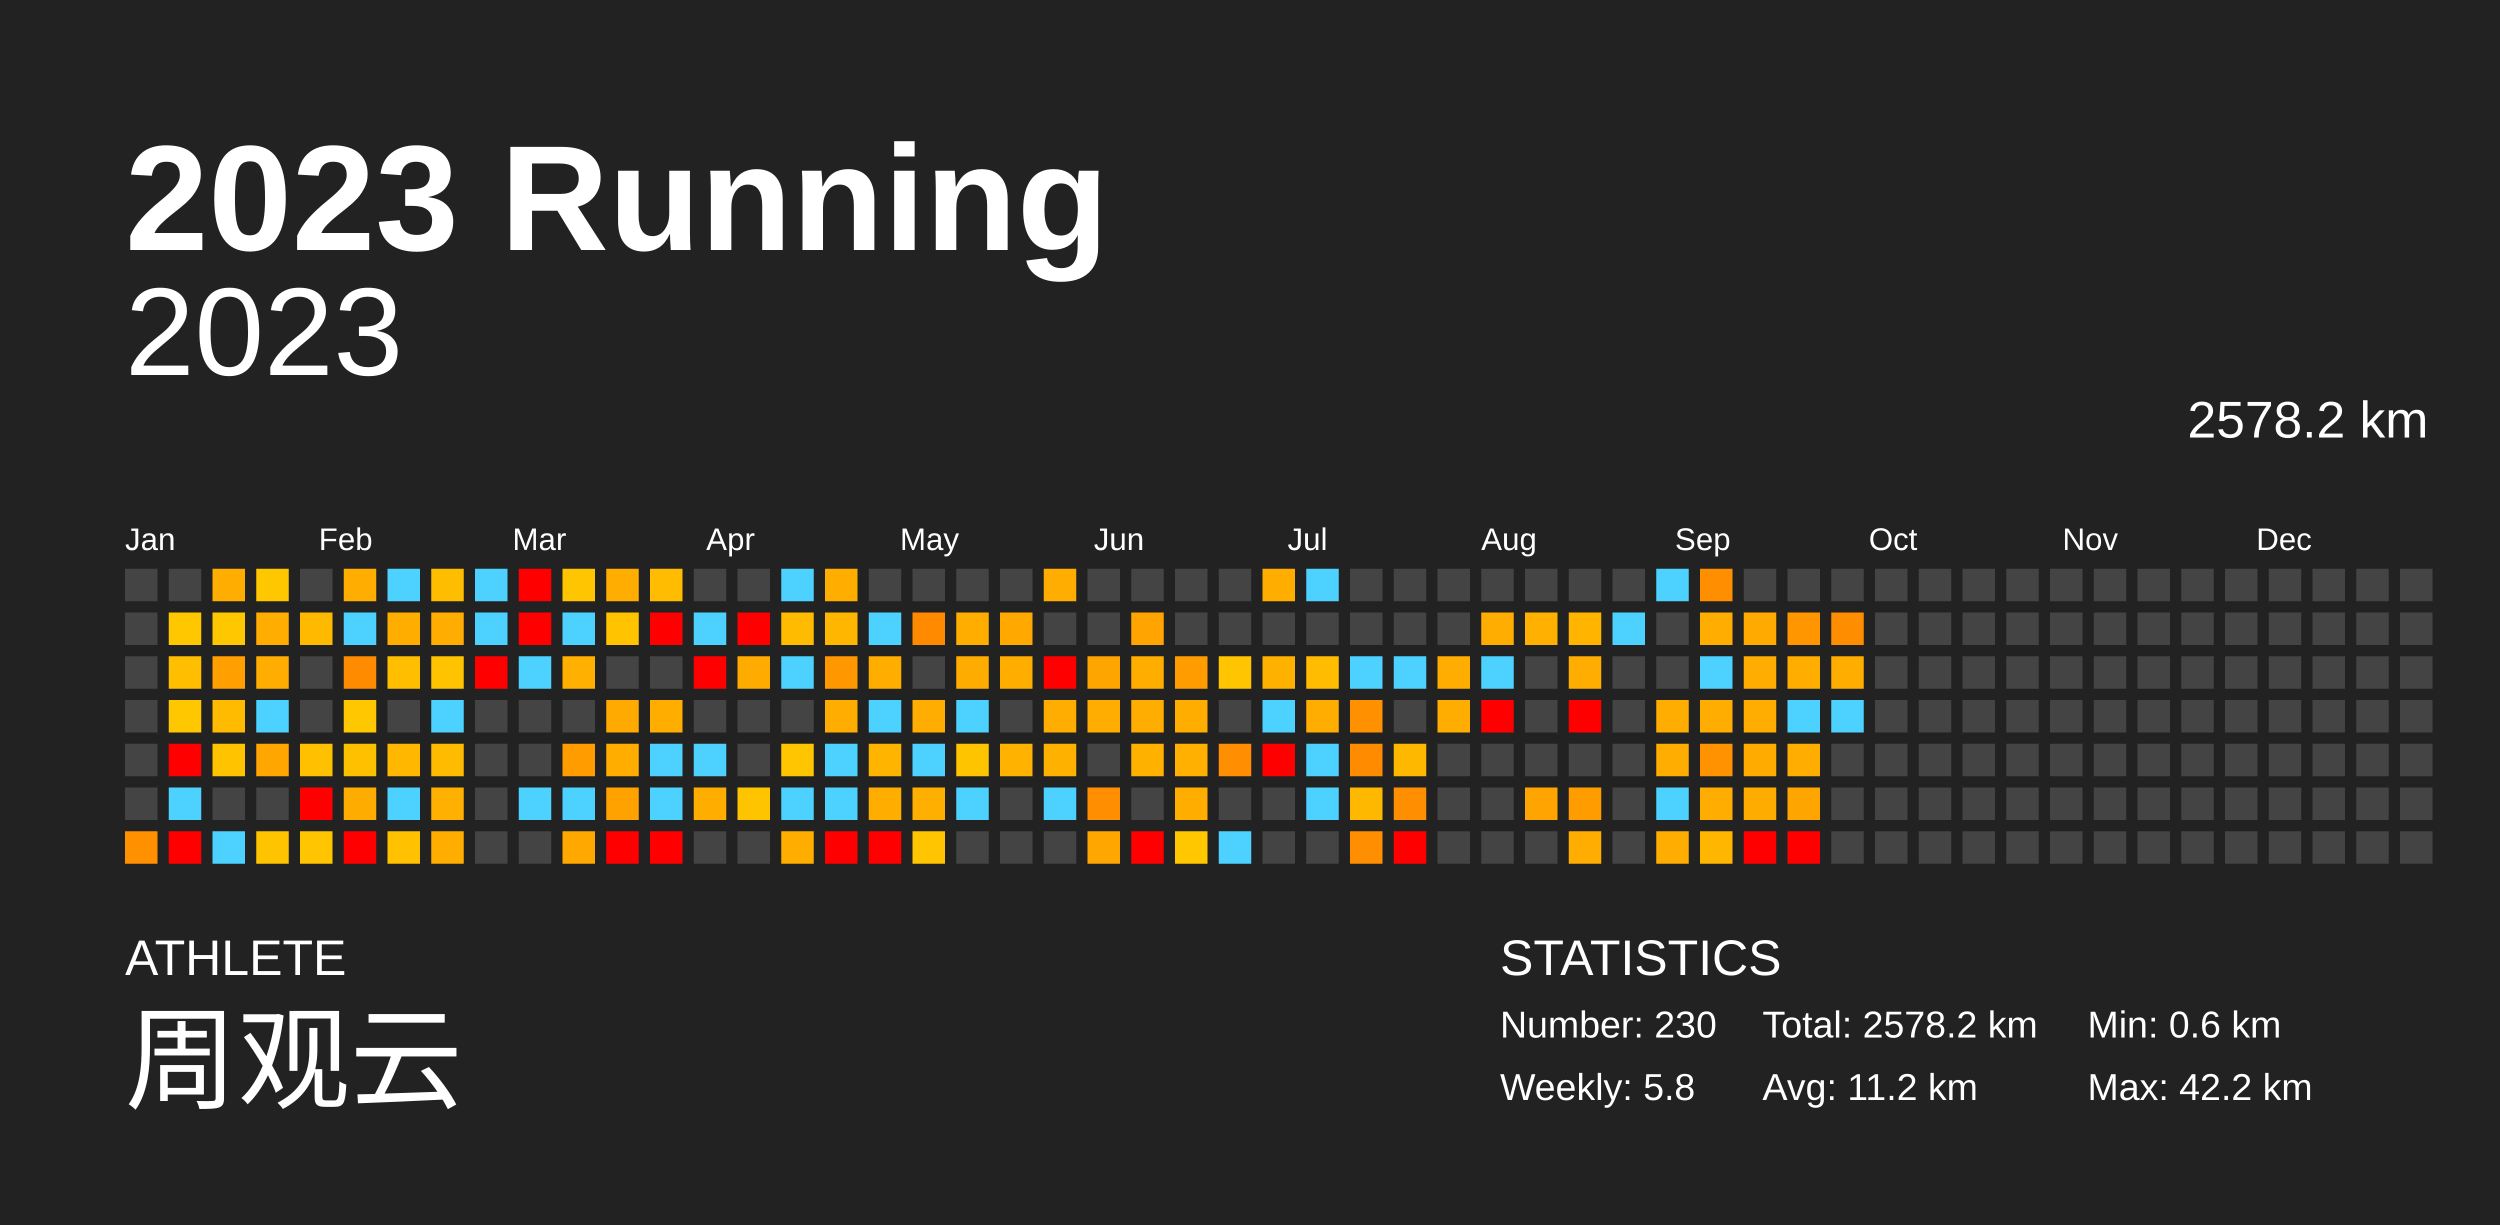
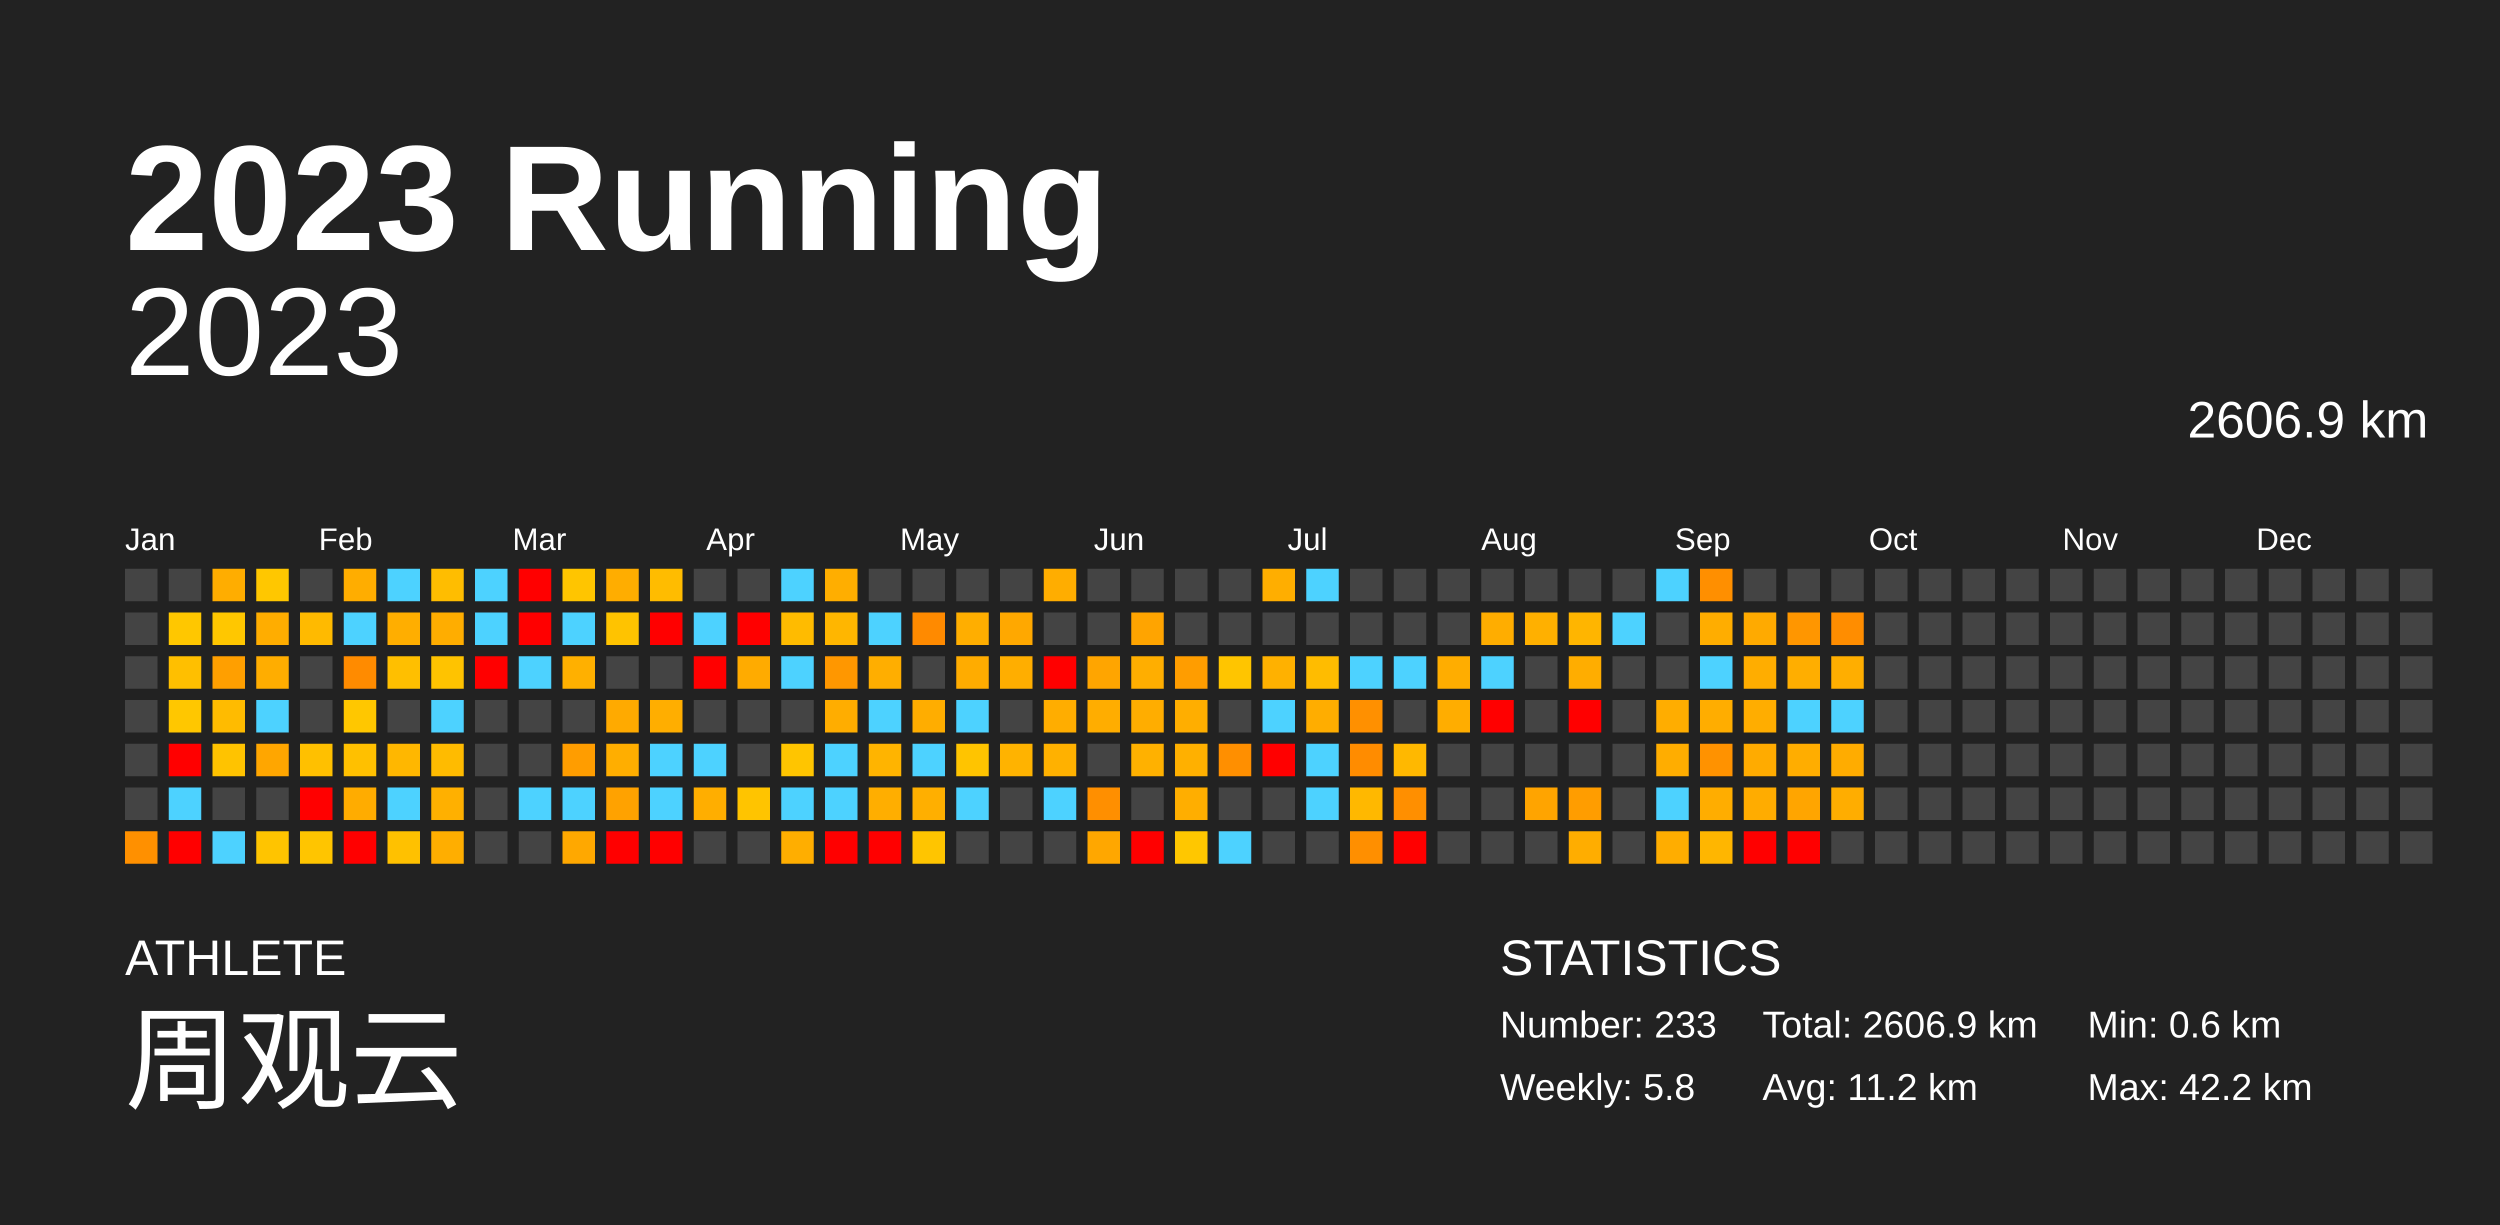
<svg xmlns="http://www.w3.org/2000/svg" baseProfile="full" height="98mm" version="1.1" viewBox="0,0,200,98" width="200mm">
  <defs />
  <rect fill="#222222" height="98" width="200" x="0" y="0" />
  <text fill="#FFFFFF" style="font-size:12px; font-family:Arial; font-weight:bold;" x="10" y="20">2023 Running</text>
  <text fill="#FFFFFF" style="font-size:4px; font-family:Arial" x="10" y="78">ATHLETE</text>
  <text fill="#FFFFFF" style="font-size:9px; font-family:Arial" x="10" y="88">周观云</text>
  <text fill="#FFFFFF" style="font-size:4px; font-family:Arial" x="120" y="78">STATISTICS</text>
-   <text fill="#FFFFFF" style="font-size:3px; font-family:Arial" x="120" y="83">Number: 230</text>
+   <text fill="#FFFFFF" style="font-size:3px; font-family:Arial" x="120" y="83">Number: 233</text>
  <text fill="#FFFFFF" style="font-size:3px; font-family:Arial" x="120" y="88">Weekly: 5.8</text>
-   <text fill="#FFFFFF" style="font-size:3px; font-family:Arial" x="141" y="83">Total: 2578.2 km</text>
+   <text fill="#FFFFFF" style="font-size:3px; font-family:Arial" x="141" y="83">Total: 2606.9 km</text>
  <text fill="#FFFFFF" style="font-size:3px; font-family:Arial" x="141" y="88">Avg: 11.2 km</text>
  <text fill="#FFFFFF" style="font-size:3px; font-family:Arial" x="167" y="83">Min: 0.6 km</text>
  <text fill="#FFFFFF" style="font-size:3px; font-family:Arial" x="167" y="88">Max: 42.2 km</text>
  <text alignment-baseline="hanging" fill="#FFFFFF" style="font-size:10.0px; font-family:Arial;" x="10" y="30">2023</text>
-   <text alignment-baseline="hanging" fill="#FFFFFF" style="font-size:4.125px; font-family:Arial;" x="175" y="35">2578.2 km</text>
+   <text alignment-baseline="hanging" fill="#FFFFFF" style="font-size:4.125px; font-family:Arial;" x="175" y="35">2606.9 km</text>
  <text fill="#FFFFFF" style="font-size:2.5px; font-family:Arial" x="10.0" y="44">Jan</text>
  <text fill="#FFFFFF" style="font-size:2.5px; font-family:Arial" x="25.5" y="44">Feb</text>
  <text fill="#FFFFFF" style="font-size:2.5px; font-family:Arial" x="41.0" y="44">Mar</text>
  <text fill="#FFFFFF" style="font-size:2.5px; font-family:Arial" x="56.5" y="44">Apr</text>
  <text fill="#FFFFFF" style="font-size:2.5px; font-family:Arial" x="72.0" y="44">May</text>
  <text fill="#FFFFFF" style="font-size:2.5px; font-family:Arial" x="87.5" y="44">Jun</text>
  <text fill="#FFFFFF" style="font-size:2.5px; font-family:Arial" x="103.0" y="44">Jul</text>
  <text fill="#FFFFFF" style="font-size:2.5px; font-family:Arial" x="118.5" y="44">Aug</text>
  <text fill="#FFFFFF" style="font-size:2.5px; font-family:Arial" x="134.0" y="44">Sep</text>
  <text fill="#FFFFFF" style="font-size:2.5px; font-family:Arial" x="149.5" y="44">Oct</text>
  <text fill="#FFFFFF" style="font-size:2.5px; font-family:Arial" x="165.0" y="44">Nov</text>
  <text fill="#FFFFFF" style="font-size:2.5px; font-family:Arial" x="180.5" y="44">Dec</text>
  <rect fill="#444444" height="2.6" width="2.6" x="10.0" y="45.5" />
  <rect fill="#444444" height="2.6" width="2.6" x="10.0" y="49.0" />
  <rect fill="#444444" height="2.6" width="2.6" x="10.0" y="52.5" />
  <rect fill="#444444" height="2.6" width="2.6" x="10.0" y="56.0" />
  <rect fill="#444444" height="2.6" width="2.6" x="10.0" y="59.5" />
  <rect fill="#444444" height="2.6" width="2.6" x="10.0" y="63.0" />
  <rect fill="#ff9000" height="2.6" width="2.6" x="10.0" y="66.5" />
  <rect fill="#444444" height="2.6" width="2.6" x="13.5" y="45.5" />
  <rect fill="#ffc700" height="2.6" width="2.6" x="13.5" y="49.0" />
  <rect fill="#ffbf00" height="2.6" width="2.6" x="13.5" y="52.5" />
  <rect fill="#ffc700" height="2.6" width="2.6" x="13.5" y="56.0" />
  <rect fill="red" height="2.6" width="2.6" x="13.5" y="59.5" />
  <rect fill="#4dd2ff" height="2.6" width="2.6" x="13.5" y="63.0" />
  <rect fill="red" height="2.6" width="2.6" x="13.5" y="66.5" />
  <rect fill="#ffad00" height="2.6" width="2.6" x="17.0" y="45.5" />
  <rect fill="#ffc700" height="2.6" width="2.6" x="17.0" y="49.0" />
  <rect fill="#ff9f00" height="2.6" width="2.6" x="17.0" y="52.5" />
  <rect fill="#ffbb00" height="2.6" width="2.6" x="17.0" y="56.0" />
  <rect fill="#ffc300" height="2.6" width="2.6" x="17.0" y="59.5" />
  <rect fill="#444444" height="2.6" width="2.6" x="17.0" y="63.0" />
  <rect fill="#4dd2ff" height="2.6" width="2.6" x="17.0" y="66.5" />
  <rect fill="#ffc700" height="2.6" width="2.6" x="20.5" y="45.5" />
  <rect fill="#ffad00" height="2.6" width="2.6" x="20.5" y="49.0" />
  <rect fill="#ffad00" height="2.6" width="2.6" x="20.5" y="52.5" />
  <rect fill="#4dd2ff" height="2.6" width="2.6" x="20.5" y="56.0" />
  <rect fill="#ffa600" height="2.6" width="2.6" x="20.5" y="59.5" />
  <rect fill="#444444" height="2.6" width="2.6" x="20.5" y="63.0" />
  <rect fill="#ffc400" height="2.6" width="2.6" x="20.5" y="66.5" />
  <rect fill="#444444" height="2.6" width="2.6" x="24.0" y="45.5" />
  <rect fill="#ffba00" height="2.6" width="2.6" x="24.0" y="49.0" />
  <rect fill="#444444" height="2.6" width="2.6" x="24.0" y="52.5" />
  <rect fill="#444444" height="2.6" width="2.6" x="24.0" y="56.0" />
  <rect fill="#ffc000" height="2.6" width="2.6" x="24.0" y="59.5" />
  <rect fill="red" height="2.6" width="2.6" x="24.0" y="63.0" />
  <rect fill="#ffc500" height="2.6" width="2.6" x="24.0" y="66.5" />
  <rect fill="#ffad00" height="2.6" width="2.6" x="27.5" y="45.5" />
  <rect fill="#4dd2ff" height="2.6" width="2.6" x="27.5" y="49.0" />
  <rect fill="#ff8b00" height="2.6" width="2.6" x="27.5" y="52.5" />
  <rect fill="#ffc700" height="2.6" width="2.6" x="27.5" y="56.0" />
  <rect fill="#ffc000" height="2.6" width="2.6" x="27.5" y="59.5" />
  <rect fill="#ffac00" height="2.6" width="2.6" x="27.5" y="63.0" />
  <rect fill="red" height="2.6" width="2.6" x="27.5" y="66.5" />
  <rect fill="#4dd2ff" height="2.6" width="2.6" x="31.0" y="45.5" />
  <rect fill="#ffae00" height="2.6" width="2.6" x="31.0" y="49.0" />
  <rect fill="#ffbf00" height="2.6" width="2.6" x="31.0" y="52.5" />
  <rect fill="#444444" height="2.6" width="2.6" x="31.0" y="56.0" />
  <rect fill="#ffb700" height="2.6" width="2.6" x="31.0" y="59.5" />
  <rect fill="#4dd2ff" height="2.6" width="2.6" x="31.0" y="63.0" />
  <rect fill="#ffc100" height="2.6" width="2.6" x="31.0" y="66.5" />
  <rect fill="#ffbd00" height="2.6" width="2.6" x="34.5" y="45.5" />
  <rect fill="#ffad00" height="2.6" width="2.6" x="34.5" y="49.0" />
  <rect fill="#ffc300" height="2.6" width="2.6" x="34.5" y="52.5" />
  <rect fill="#4dd2ff" height="2.6" width="2.6" x="34.5" y="56.0" />
  <rect fill="#ffbb00" height="2.6" width="2.6" x="34.5" y="59.5" />
  <rect fill="#ffb000" height="2.6" width="2.6" x="34.5" y="63.0" />
  <rect fill="#ffae00" height="2.6" width="2.6" x="34.5" y="66.5" />
  <rect fill="#4dd2ff" height="2.6" width="2.6" x="38.0" y="45.5" />
  <rect fill="#4dd2ff" height="2.6" width="2.6" x="38.0" y="49.0" />
  <rect fill="red" height="2.6" width="2.6" x="38.0" y="52.5" />
  <rect fill="#444444" height="2.6" width="2.6" x="38.0" y="56.0" />
  <rect fill="#444444" height="2.6" width="2.6" x="38.0" y="59.5" />
  <rect fill="#444444" height="2.6" width="2.6" x="38.0" y="63.0" />
  <rect fill="#444444" height="2.6" width="2.6" x="38.0" y="66.5" />
  <rect fill="red" height="2.6" width="2.6" x="41.5" y="45.5" />
  <rect fill="red" height="2.6" width="2.6" x="41.5" y="49.0" />
  <rect fill="#4dd2ff" height="2.6" width="2.6" x="41.5" y="52.5" />
  <rect fill="#444444" height="2.6" width="2.6" x="41.5" y="56.0" />
  <rect fill="#444444" height="2.6" width="2.6" x="41.5" y="59.5" />
  <rect fill="#4dd2ff" height="2.6" width="2.6" x="41.5" y="63.0" />
  <rect fill="#444444" height="2.6" width="2.6" x="41.5" y="66.5" />
  <rect fill="#ffc500" height="2.6" width="2.6" x="45.0" y="45.5" />
  <rect fill="#4dd2ff" height="2.6" width="2.6" x="45.0" y="49.0" />
  <rect fill="#ffb000" height="2.6" width="2.6" x="45.0" y="52.5" />
  <rect fill="#444444" height="2.6" width="2.6" x="45.0" y="56.0" />
  <rect fill="#ff9d00" height="2.6" width="2.6" x="45.0" y="59.5" />
  <rect fill="#4dd2ff" height="2.6" width="2.6" x="45.0" y="63.0" />
  <rect fill="#ffa800" height="2.6" width="2.6" x="45.0" y="66.5" />
  <rect fill="#ffad00" height="2.6" width="2.6" x="48.5" y="45.5" />
  <rect fill="#ffc300" height="2.6" width="2.6" x="48.5" y="49.0" />
  <rect fill="#444444" height="2.6" width="2.6" x="48.5" y="52.5" />
  <rect fill="#ffaa00" height="2.6" width="2.6" x="48.5" y="56.0" />
  <rect fill="#ffae00" height="2.6" width="2.6" x="48.5" y="59.5" />
  <rect fill="#ffa200" height="2.6" width="2.6" x="48.5" y="63.0" />
  <rect fill="red" height="2.6" width="2.6" x="48.5" y="66.5" />
  <rect fill="#ffbc00" height="2.6" width="2.6" x="52.0" y="45.5" />
  <rect fill="red" height="2.6" width="2.6" x="52.0" y="49.0" />
  <rect fill="#444444" height="2.6" width="2.6" x="52.0" y="52.5" />
  <rect fill="#ffae00" height="2.6" width="2.6" x="52.0" y="56.0" />
  <rect fill="#4dd2ff" height="2.6" width="2.6" x="52.0" y="59.5" />
  <rect fill="#4dd2ff" height="2.6" width="2.6" x="52.0" y="63.0" />
  <rect fill="red" height="2.6" width="2.6" x="52.0" y="66.5" />
  <rect fill="#444444" height="2.6" width="2.6" x="55.5" y="45.5" />
  <rect fill="#4dd2ff" height="2.6" width="2.6" x="55.5" y="49.0" />
  <rect fill="red" height="2.6" width="2.6" x="55.5" y="52.5" />
  <rect fill="#444444" height="2.6" width="2.6" x="55.5" y="56.0" />
  <rect fill="#4dd2ff" height="2.6" width="2.6" x="55.5" y="59.5" />
  <rect fill="#ffae00" height="2.6" width="2.6" x="55.5" y="63.0" />
  <rect fill="#444444" height="2.6" width="2.6" x="55.5" y="66.5" />
  <rect fill="#444444" height="2.6" width="2.6" x="59.0" y="45.5" />
  <rect fill="red" height="2.6" width="2.6" x="59.0" y="49.0" />
  <rect fill="#ffab00" height="2.6" width="2.6" x="59.0" y="52.5" />
  <rect fill="#444444" height="2.6" width="2.6" x="59.0" y="56.0" />
  <rect fill="#444444" height="2.6" width="2.6" x="59.0" y="59.5" />
  <rect fill="#ffc400" height="2.6" width="2.6" x="59.0" y="63.0" />
  <rect fill="#444444" height="2.6" width="2.6" x="59.0" y="66.5" />
  <rect fill="#4dd2ff" height="2.6" width="2.6" x="62.5" y="45.5" />
  <rect fill="#ffbb00" height="2.6" width="2.6" x="62.5" y="49.0" />
  <rect fill="#4dd2ff" height="2.6" width="2.6" x="62.5" y="52.5" />
  <rect fill="#444444" height="2.6" width="2.6" x="62.5" y="56.0" />
  <rect fill="#ffc500" height="2.6" width="2.6" x="62.5" y="59.5" />
  <rect fill="#4dd2ff" height="2.6" width="2.6" x="62.5" y="63.0" />
  <rect fill="#ffae00" height="2.6" width="2.6" x="62.5" y="66.5" />
  <rect fill="#ffae00" height="2.6" width="2.6" x="66.0" y="45.5" />
  <rect fill="#ffb600" height="2.6" width="2.6" x="66.0" y="49.0" />
  <rect fill="#ff9700" height="2.6" width="2.6" x="66.0" y="52.5" />
  <rect fill="#ffad00" height="2.6" width="2.6" x="66.0" y="56.0" />
  <rect fill="#4dd2ff" height="2.6" width="2.6" x="66.0" y="59.5" />
  <rect fill="#4dd2ff" height="2.6" width="2.6" x="66.0" y="63.0" />
  <rect fill="red" height="2.6" width="2.6" x="66.0" y="66.5" />
  <rect fill="#444444" height="2.6" width="2.6" x="69.5" y="45.5" />
  <rect fill="#4dd2ff" height="2.6" width="2.6" x="69.5" y="49.0" />
  <rect fill="#ffae00" height="2.6" width="2.6" x="69.5" y="52.5" />
  <rect fill="#4dd2ff" height="2.6" width="2.6" x="69.5" y="56.0" />
  <rect fill="#ffb400" height="2.6" width="2.6" x="69.5" y="59.5" />
  <rect fill="#ffae00" height="2.6" width="2.6" x="69.5" y="63.0" />
  <rect fill="red" height="2.6" width="2.6" x="69.5" y="66.5" />
  <rect fill="#444444" height="2.6" width="2.6" x="73.0" y="45.5" />
  <rect fill="#ff8a00" height="2.6" width="2.6" x="73.0" y="49.0" />
  <rect fill="#444444" height="2.6" width="2.6" x="73.0" y="52.5" />
  <rect fill="#ffad00" height="2.6" width="2.6" x="73.0" y="56.0" />
  <rect fill="#4dd2ff" height="2.6" width="2.6" x="73.0" y="59.5" />
  <rect fill="#ffaf00" height="2.6" width="2.6" x="73.0" y="63.0" />
  <rect fill="#ffc500" height="2.6" width="2.6" x="73.0" y="66.5" />
  <rect fill="#444444" height="2.6" width="2.6" x="76.5" y="45.5" />
  <rect fill="#ffae00" height="2.6" width="2.6" x="76.5" y="49.0" />
  <rect fill="#ffac00" height="2.6" width="2.6" x="76.5" y="52.5" />
  <rect fill="#4dd2ff" height="2.6" width="2.6" x="76.5" y="56.0" />
  <rect fill="#ffc400" height="2.6" width="2.6" x="76.5" y="59.5" />
  <rect fill="#4dd2ff" height="2.6" width="2.6" x="76.5" y="63.0" />
  <rect fill="#444444" height="2.6" width="2.6" x="76.5" y="66.5" />
  <rect fill="#444444" height="2.6" width="2.6" x="80.0" y="45.5" />
  <rect fill="#ffa800" height="2.6" width="2.6" x="80.0" y="49.0" />
  <rect fill="#ffae00" height="2.6" width="2.6" x="80.0" y="52.5" />
  <rect fill="#444444" height="2.6" width="2.6" x="80.0" y="56.0" />
  <rect fill="#ffb300" height="2.6" width="2.6" x="80.0" y="59.5" />
  <rect fill="#444444" height="2.6" width="2.6" x="80.0" y="63.0" />
  <rect fill="#444444" height="2.6" width="2.6" x="80.0" y="66.5" />
  <rect fill="#ffad00" height="2.6" width="2.6" x="83.5" y="45.5" />
  <rect fill="#444444" height="2.6" width="2.6" x="83.5" y="49.0" />
  <rect fill="red" height="2.6" width="2.6" x="83.5" y="52.5" />
  <rect fill="#ffad00" height="2.6" width="2.6" x="83.5" y="56.0" />
  <rect fill="#ffb100" height="2.6" width="2.6" x="83.5" y="59.5" />
  <rect fill="#4dd2ff" height="2.6" width="2.6" x="83.5" y="63.0" />
  <rect fill="#444444" height="2.6" width="2.6" x="83.5" y="66.5" />
  <rect fill="#444444" height="2.6" width="2.6" x="87.0" y="45.5" />
  <rect fill="#444444" height="2.6" width="2.6" x="87.0" y="49.0" />
  <rect fill="#ffa500" height="2.6" width="2.6" x="87.0" y="52.5" />
  <rect fill="#ffad00" height="2.6" width="2.6" x="87.0" y="56.0" />
  <rect fill="#444444" height="2.6" width="2.6" x="87.0" y="59.5" />
  <rect fill="#ff8f00" height="2.6" width="2.6" x="87.0" y="63.0" />
  <rect fill="#ffa700" height="2.6" width="2.6" x="87.0" y="66.5" />
  <rect fill="#444444" height="2.6" width="2.6" x="90.5" y="45.5" />
  <rect fill="#ffa400" height="2.6" width="2.6" x="90.5" y="49.0" />
  <rect fill="#ffae00" height="2.6" width="2.6" x="90.5" y="52.5" />
  <rect fill="#ffad00" height="2.6" width="2.6" x="90.5" y="56.0" />
  <rect fill="#ffb100" height="2.6" width="2.6" x="90.5" y="59.5" />
  <rect fill="#444444" height="2.6" width="2.6" x="90.5" y="63.0" />
  <rect fill="red" height="2.6" width="2.6" x="90.5" y="66.5" />
  <rect fill="#444444" height="2.6" width="2.6" x="94.0" y="45.5" />
  <rect fill="#444444" height="2.6" width="2.6" x="94.0" y="49.0" />
  <rect fill="#ff9d00" height="2.6" width="2.6" x="94.0" y="52.5" />
  <rect fill="#ffae00" height="2.6" width="2.6" x="94.0" y="56.0" />
  <rect fill="#ffb000" height="2.6" width="2.6" x="94.0" y="59.5" />
  <rect fill="#ffae00" height="2.6" width="2.6" x="94.0" y="63.0" />
  <rect fill="#ffc700" height="2.6" width="2.6" x="94.0" y="66.5" />
  <rect fill="#444444" height="2.6" width="2.6" x="97.5" y="45.5" />
  <rect fill="#444444" height="2.6" width="2.6" x="97.5" y="49.0" />
  <rect fill="#ffc500" height="2.6" width="2.6" x="97.5" y="52.5" />
  <rect fill="#444444" height="2.6" width="2.6" x="97.5" y="56.0" />
  <rect fill="#ff8f00" height="2.6" width="2.6" x="97.5" y="59.5" />
  <rect fill="#444444" height="2.6" width="2.6" x="97.5" y="63.0" />
  <rect fill="#4dd2ff" height="2.6" width="2.6" x="97.5" y="66.5" />
  <rect fill="#ffae00" height="2.6" width="2.6" x="101.0" y="45.5" />
  <rect fill="#444444" height="2.6" width="2.6" x="101.0" y="49.0" />
  <rect fill="#ffb100" height="2.6" width="2.6" x="101.0" y="52.5" />
  <rect fill="#4dd2ff" height="2.6" width="2.6" x="101.0" y="56.0" />
  <rect fill="red" height="2.6" width="2.6" x="101.0" y="59.5" />
  <rect fill="#444444" height="2.6" width="2.6" x="101.0" y="63.0" />
  <rect fill="#444444" height="2.6" width="2.6" x="101.0" y="66.5" />
  <rect fill="#4dd2ff" height="2.6" width="2.6" x="104.5" y="45.5" />
  <rect fill="#444444" height="2.6" width="2.6" x="104.5" y="49.0" />
  <rect fill="#ffbc00" height="2.6" width="2.6" x="104.5" y="52.5" />
  <rect fill="#ffad00" height="2.6" width="2.6" x="104.5" y="56.0" />
  <rect fill="#4dd2ff" height="2.6" width="2.6" x="104.5" y="59.5" />
  <rect fill="#4dd2ff" height="2.6" width="2.6" x="104.5" y="63.0" />
  <rect fill="#444444" height="2.6" width="2.6" x="104.5" y="66.5" />
  <rect fill="#444444" height="2.6" width="2.6" x="108.0" y="45.5" />
  <rect fill="#444444" height="2.6" width="2.6" x="108.0" y="49.0" />
  <rect fill="#4dd2ff" height="2.6" width="2.6" x="108.0" y="52.5" />
  <rect fill="#ff9000" height="2.6" width="2.6" x="108.0" y="56.0" />
  <rect fill="#ff8c00" height="2.6" width="2.6" x="108.0" y="59.5" />
  <rect fill="#ffb800" height="2.6" width="2.6" x="108.0" y="63.0" />
  <rect fill="#ff8f00" height="2.6" width="2.6" x="108.0" y="66.5" />
  <rect fill="#444444" height="2.6" width="2.6" x="111.5" y="45.5" />
  <rect fill="#444444" height="2.6" width="2.6" x="111.5" y="49.0" />
  <rect fill="#4dd2ff" height="2.6" width="2.6" x="111.5" y="52.5" />
  <rect fill="#444444" height="2.6" width="2.6" x="111.5" y="56.0" />
  <rect fill="#ffb800" height="2.6" width="2.6" x="111.5" y="59.5" />
  <rect fill="#ff8f00" height="2.6" width="2.6" x="111.5" y="63.0" />
  <rect fill="red" height="2.6" width="2.6" x="111.5" y="66.5" />
  <rect fill="#444444" height="2.6" width="2.6" x="115.0" y="45.5" />
  <rect fill="#444444" height="2.6" width="2.6" x="115.0" y="49.0" />
  <rect fill="#ffad00" height="2.6" width="2.6" x="115.0" y="52.5" />
  <rect fill="#ffad00" height="2.6" width="2.6" x="115.0" y="56.0" />
  <rect fill="#444444" height="2.6" width="2.6" x="115.0" y="59.5" />
  <rect fill="#444444" height="2.6" width="2.6" x="115.0" y="63.0" />
  <rect fill="#444444" height="2.6" width="2.6" x="115.0" y="66.5" />
  <rect fill="#444444" height="2.6" width="2.6" x="118.5" y="45.5" />
  <rect fill="#ffad00" height="2.6" width="2.6" x="118.5" y="49.0" />
  <rect fill="#4dd2ff" height="2.6" width="2.6" x="118.5" y="52.5" />
  <rect fill="red" height="2.6" width="2.6" x="118.5" y="56.0" />
  <rect fill="#444444" height="2.6" width="2.6" x="118.5" y="59.5" />
  <rect fill="#444444" height="2.6" width="2.6" x="118.5" y="63.0" />
  <rect fill="#444444" height="2.6" width="2.6" x="118.5" y="66.5" />
  <rect fill="#444444" height="2.6" width="2.6" x="122.0" y="45.5" />
  <rect fill="#ffb000" height="2.6" width="2.6" x="122.0" y="49.0" />
  <rect fill="#444444" height="2.6" width="2.6" x="122.0" y="52.5" />
  <rect fill="#444444" height="2.6" width="2.6" x="122.0" y="56.0" />
  <rect fill="#444444" height="2.6" width="2.6" x="122.0" y="59.5" />
  <rect fill="#ffa400" height="2.6" width="2.6" x="122.0" y="63.0" />
  <rect fill="#444444" height="2.6" width="2.6" x="122.0" y="66.5" />
  <rect fill="#444444" height="2.6" width="2.6" x="125.5" y="45.5" />
  <rect fill="#ffb500" height="2.6" width="2.6" x="125.5" y="49.0" />
  <rect fill="#ffad00" height="2.6" width="2.6" x="125.5" y="52.5" />
  <rect fill="red" height="2.6" width="2.6" x="125.5" y="56.0" />
  <rect fill="#444444" height="2.6" width="2.6" x="125.5" y="59.5" />
  <rect fill="#ff9d00" height="2.6" width="2.6" x="125.5" y="63.0" />
  <rect fill="#ffad00" height="2.6" width="2.6" x="125.5" y="66.5" />
  <rect fill="#444444" height="2.6" width="2.6" x="129.0" y="45.5" />
  <rect fill="#4dd2ff" height="2.6" width="2.6" x="129.0" y="49.0" />
  <rect fill="#444444" height="2.6" width="2.6" x="129.0" y="52.5" />
  <rect fill="#444444" height="2.6" width="2.6" x="129.0" y="56.0" />
  <rect fill="#444444" height="2.6" width="2.6" x="129.0" y="59.5" />
  <rect fill="#444444" height="2.6" width="2.6" x="129.0" y="63.0" />
  <rect fill="#444444" height="2.6" width="2.6" x="129.0" y="66.5" />
  <rect fill="#4dd2ff" height="2.6" width="2.6" x="132.5" y="45.5" />
  <rect fill="#444444" height="2.6" width="2.6" x="132.5" y="49.0" />
  <rect fill="#444444" height="2.6" width="2.6" x="132.5" y="52.5" />
  <rect fill="#ffad00" height="2.6" width="2.6" x="132.5" y="56.0" />
  <rect fill="#ffad00" height="2.6" width="2.6" x="132.5" y="59.5" />
  <rect fill="#4dd2ff" height="2.6" width="2.6" x="132.5" y="63.0" />
  <rect fill="#ffad00" height="2.6" width="2.6" x="132.5" y="66.5" />
  <rect fill="#ff8f00" height="2.6" width="2.6" x="136.0" y="45.5" />
  <rect fill="#ffad00" height="2.6" width="2.6" x="136.0" y="49.0" />
  <rect fill="#4dd2ff" height="2.6" width="2.6" x="136.0" y="52.5" />
  <rect fill="#ffad00" height="2.6" width="2.6" x="136.0" y="56.0" />
  <rect fill="#ff9200" height="2.6" width="2.6" x="136.0" y="59.5" />
  <rect fill="#ffad00" height="2.6" width="2.6" x="136.0" y="63.0" />
  <rect fill="#ffb600" height="2.6" width="2.6" x="136.0" y="66.5" />
  <rect fill="#444444" height="2.6" width="2.6" x="139.5" y="45.5" />
  <rect fill="#ffaa00" height="2.6" width="2.6" x="139.5" y="49.0" />
  <rect fill="#ffad00" height="2.6" width="2.6" x="139.5" y="52.5" />
  <rect fill="#ffad00" height="2.6" width="2.6" x="139.5" y="56.0" />
  <rect fill="#ffab00" height="2.6" width="2.6" x="139.5" y="59.5" />
  <rect fill="#ffac00" height="2.6" width="2.6" x="139.5" y="63.0" />
  <rect fill="red" height="2.6" width="2.6" x="139.5" y="66.5" />
  <rect fill="#444444" height="2.6" width="2.6" x="143.0" y="45.5" />
  <rect fill="#ff9600" height="2.6" width="2.6" x="143.0" y="49.0" />
  <rect fill="#ffae00" height="2.6" width="2.6" x="143.0" y="52.5" />
  <rect fill="#4dd2ff" height="2.6" width="2.6" x="143.0" y="56.0" />
  <rect fill="#ffad00" height="2.6" width="2.6" x="143.0" y="59.5" />
  <rect fill="#ffa500" height="2.6" width="2.6" x="143.0" y="63.0" />
  <rect fill="red" height="2.6" width="2.6" x="143.0" y="66.5" />
  <rect fill="#444444" height="2.6" width="2.6" x="146.5" y="45.5" />
  <rect fill="#ff8d00" height="2.6" width="2.6" x="146.5" y="49.0" />
  <rect fill="#ffae00" height="2.6" width="2.6" x="146.5" y="52.5" />
  <rect fill="#4dd2ff" height="2.6" width="2.6" x="146.5" y="56.0" />
-   <rect fill="#444444" height="2.6" width="2.6" x="146.5" y="59.5" />
-   <rect fill="#444444" height="2.6" width="2.6" x="146.5" y="63.0" />
+   <rect fill="#ffac00" height="2.6" width="2.6" x="146.5" y="59.5" />
+   <rect fill="#ffad00" height="2.6" width="2.6" x="146.5" y="63.0" />
  <rect fill="#444444" height="2.6" width="2.6" x="146.5" y="66.5" />
  <rect fill="#444444" height="2.6" width="2.6" x="150.0" y="45.5" />
  <rect fill="#444444" height="2.6" width="2.6" x="150.0" y="49.0" />
  <rect fill="#444444" height="2.6" width="2.6" x="150.0" y="52.5" />
  <rect fill="#444444" height="2.6" width="2.6" x="150.0" y="56.0" />
  <rect fill="#444444" height="2.6" width="2.6" x="150.0" y="59.5" />
  <rect fill="#444444" height="2.6" width="2.6" x="150.0" y="63.0" />
  <rect fill="#444444" height="2.6" width="2.6" x="150.0" y="66.5" />
  <rect fill="#444444" height="2.6" width="2.6" x="153.5" y="45.5" />
  <rect fill="#444444" height="2.6" width="2.6" x="153.5" y="49.0" />
  <rect fill="#444444" height="2.6" width="2.6" x="153.5" y="52.5" />
  <rect fill="#444444" height="2.6" width="2.6" x="153.5" y="56.0" />
  <rect fill="#444444" height="2.6" width="2.6" x="153.5" y="59.5" />
  <rect fill="#444444" height="2.6" width="2.6" x="153.5" y="63.0" />
  <rect fill="#444444" height="2.6" width="2.6" x="153.5" y="66.5" />
  <rect fill="#444444" height="2.6" width="2.6" x="157.0" y="45.5" />
  <rect fill="#444444" height="2.6" width="2.6" x="157.0" y="49.0" />
  <rect fill="#444444" height="2.6" width="2.6" x="157.0" y="52.5" />
  <rect fill="#444444" height="2.6" width="2.6" x="157.0" y="56.0" />
  <rect fill="#444444" height="2.6" width="2.6" x="157.0" y="59.5" />
  <rect fill="#444444" height="2.6" width="2.6" x="157.0" y="63.0" />
  <rect fill="#444444" height="2.6" width="2.6" x="157.0" y="66.5" />
  <rect fill="#444444" height="2.6" width="2.6" x="160.5" y="45.5" />
  <rect fill="#444444" height="2.6" width="2.6" x="160.5" y="49.0" />
  <rect fill="#444444" height="2.6" width="2.6" x="160.5" y="52.5" />
  <rect fill="#444444" height="2.6" width="2.6" x="160.5" y="56.0" />
  <rect fill="#444444" height="2.6" width="2.6" x="160.5" y="59.5" />
  <rect fill="#444444" height="2.6" width="2.6" x="160.5" y="63.0" />
  <rect fill="#444444" height="2.6" width="2.6" x="160.5" y="66.5" />
  <rect fill="#444444" height="2.6" width="2.6" x="164.0" y="45.5" />
  <rect fill="#444444" height="2.6" width="2.6" x="164.0" y="49.0" />
  <rect fill="#444444" height="2.6" width="2.6" x="164.0" y="52.5" />
  <rect fill="#444444" height="2.6" width="2.6" x="164.0" y="56.0" />
  <rect fill="#444444" height="2.6" width="2.6" x="164.0" y="59.5" />
  <rect fill="#444444" height="2.6" width="2.6" x="164.0" y="63.0" />
  <rect fill="#444444" height="2.6" width="2.6" x="164.0" y="66.5" />
  <rect fill="#444444" height="2.6" width="2.6" x="167.5" y="45.5" />
  <rect fill="#444444" height="2.6" width="2.6" x="167.5" y="49.0" />
  <rect fill="#444444" height="2.6" width="2.6" x="167.5" y="52.5" />
  <rect fill="#444444" height="2.6" width="2.6" x="167.5" y="56.0" />
  <rect fill="#444444" height="2.6" width="2.6" x="167.5" y="59.5" />
  <rect fill="#444444" height="2.6" width="2.6" x="167.5" y="63.0" />
  <rect fill="#444444" height="2.6" width="2.6" x="167.5" y="66.5" />
  <rect fill="#444444" height="2.6" width="2.6" x="171.0" y="45.5" />
  <rect fill="#444444" height="2.6" width="2.6" x="171.0" y="49.0" />
  <rect fill="#444444" height="2.6" width="2.6" x="171.0" y="52.5" />
  <rect fill="#444444" height="2.6" width="2.6" x="171.0" y="56.0" />
  <rect fill="#444444" height="2.6" width="2.6" x="171.0" y="59.5" />
  <rect fill="#444444" height="2.6" width="2.6" x="171.0" y="63.0" />
  <rect fill="#444444" height="2.6" width="2.6" x="171.0" y="66.5" />
  <rect fill="#444444" height="2.6" width="2.6" x="174.5" y="45.5" />
  <rect fill="#444444" height="2.6" width="2.6" x="174.5" y="49.0" />
  <rect fill="#444444" height="2.6" width="2.6" x="174.5" y="52.5" />
  <rect fill="#444444" height="2.6" width="2.6" x="174.5" y="56.0" />
  <rect fill="#444444" height="2.6" width="2.6" x="174.5" y="59.5" />
  <rect fill="#444444" height="2.6" width="2.6" x="174.5" y="63.0" />
  <rect fill="#444444" height="2.6" width="2.6" x="174.5" y="66.5" />
  <rect fill="#444444" height="2.6" width="2.6" x="178.0" y="45.5" />
  <rect fill="#444444" height="2.6" width="2.6" x="178.0" y="49.0" />
  <rect fill="#444444" height="2.6" width="2.6" x="178.0" y="52.5" />
  <rect fill="#444444" height="2.6" width="2.6" x="178.0" y="56.0" />
  <rect fill="#444444" height="2.6" width="2.6" x="178.0" y="59.5" />
  <rect fill="#444444" height="2.6" width="2.6" x="178.0" y="63.0" />
  <rect fill="#444444" height="2.6" width="2.6" x="178.0" y="66.5" />
  <rect fill="#444444" height="2.6" width="2.6" x="181.5" y="45.5" />
  <rect fill="#444444" height="2.6" width="2.6" x="181.5" y="49.0" />
  <rect fill="#444444" height="2.6" width="2.6" x="181.5" y="52.5" />
  <rect fill="#444444" height="2.6" width="2.6" x="181.5" y="56.0" />
  <rect fill="#444444" height="2.6" width="2.6" x="181.5" y="59.5" />
  <rect fill="#444444" height="2.6" width="2.6" x="181.5" y="63.0" />
  <rect fill="#444444" height="2.6" width="2.6" x="181.5" y="66.5" />
  <rect fill="#444444" height="2.6" width="2.6" x="185.0" y="45.5" />
  <rect fill="#444444" height="2.6" width="2.6" x="185.0" y="49.0" />
  <rect fill="#444444" height="2.6" width="2.6" x="185.0" y="52.5" />
  <rect fill="#444444" height="2.6" width="2.6" x="185.0" y="56.0" />
  <rect fill="#444444" height="2.6" width="2.6" x="185.0" y="59.5" />
  <rect fill="#444444" height="2.6" width="2.6" x="185.0" y="63.0" />
  <rect fill="#444444" height="2.6" width="2.6" x="185.0" y="66.5" />
  <rect fill="#444444" height="2.6" width="2.6" x="188.5" y="45.5" />
  <rect fill="#444444" height="2.6" width="2.6" x="188.5" y="49.0" />
  <rect fill="#444444" height="2.6" width="2.6" x="188.5" y="52.5" />
  <rect fill="#444444" height="2.6" width="2.6" x="188.5" y="56.0" />
  <rect fill="#444444" height="2.6" width="2.6" x="188.5" y="59.5" />
  <rect fill="#444444" height="2.6" width="2.6" x="188.5" y="63.0" />
  <rect fill="#444444" height="2.6" width="2.6" x="188.5" y="66.5" />
  <rect fill="#444444" height="2.6" width="2.6" x="192.0" y="45.5" />
  <rect fill="#444444" height="2.6" width="2.6" x="192.0" y="49.0" />
  <rect fill="#444444" height="2.6" width="2.6" x="192.0" y="52.5" />
  <rect fill="#444444" height="2.6" width="2.6" x="192.0" y="56.0" />
  <rect fill="#444444" height="2.6" width="2.6" x="192.0" y="59.5" />
  <rect fill="#444444" height="2.6" width="2.6" x="192.0" y="63.0" />
  <rect fill="#444444" height="2.6" width="2.6" x="192.0" y="66.5" />
</svg>
